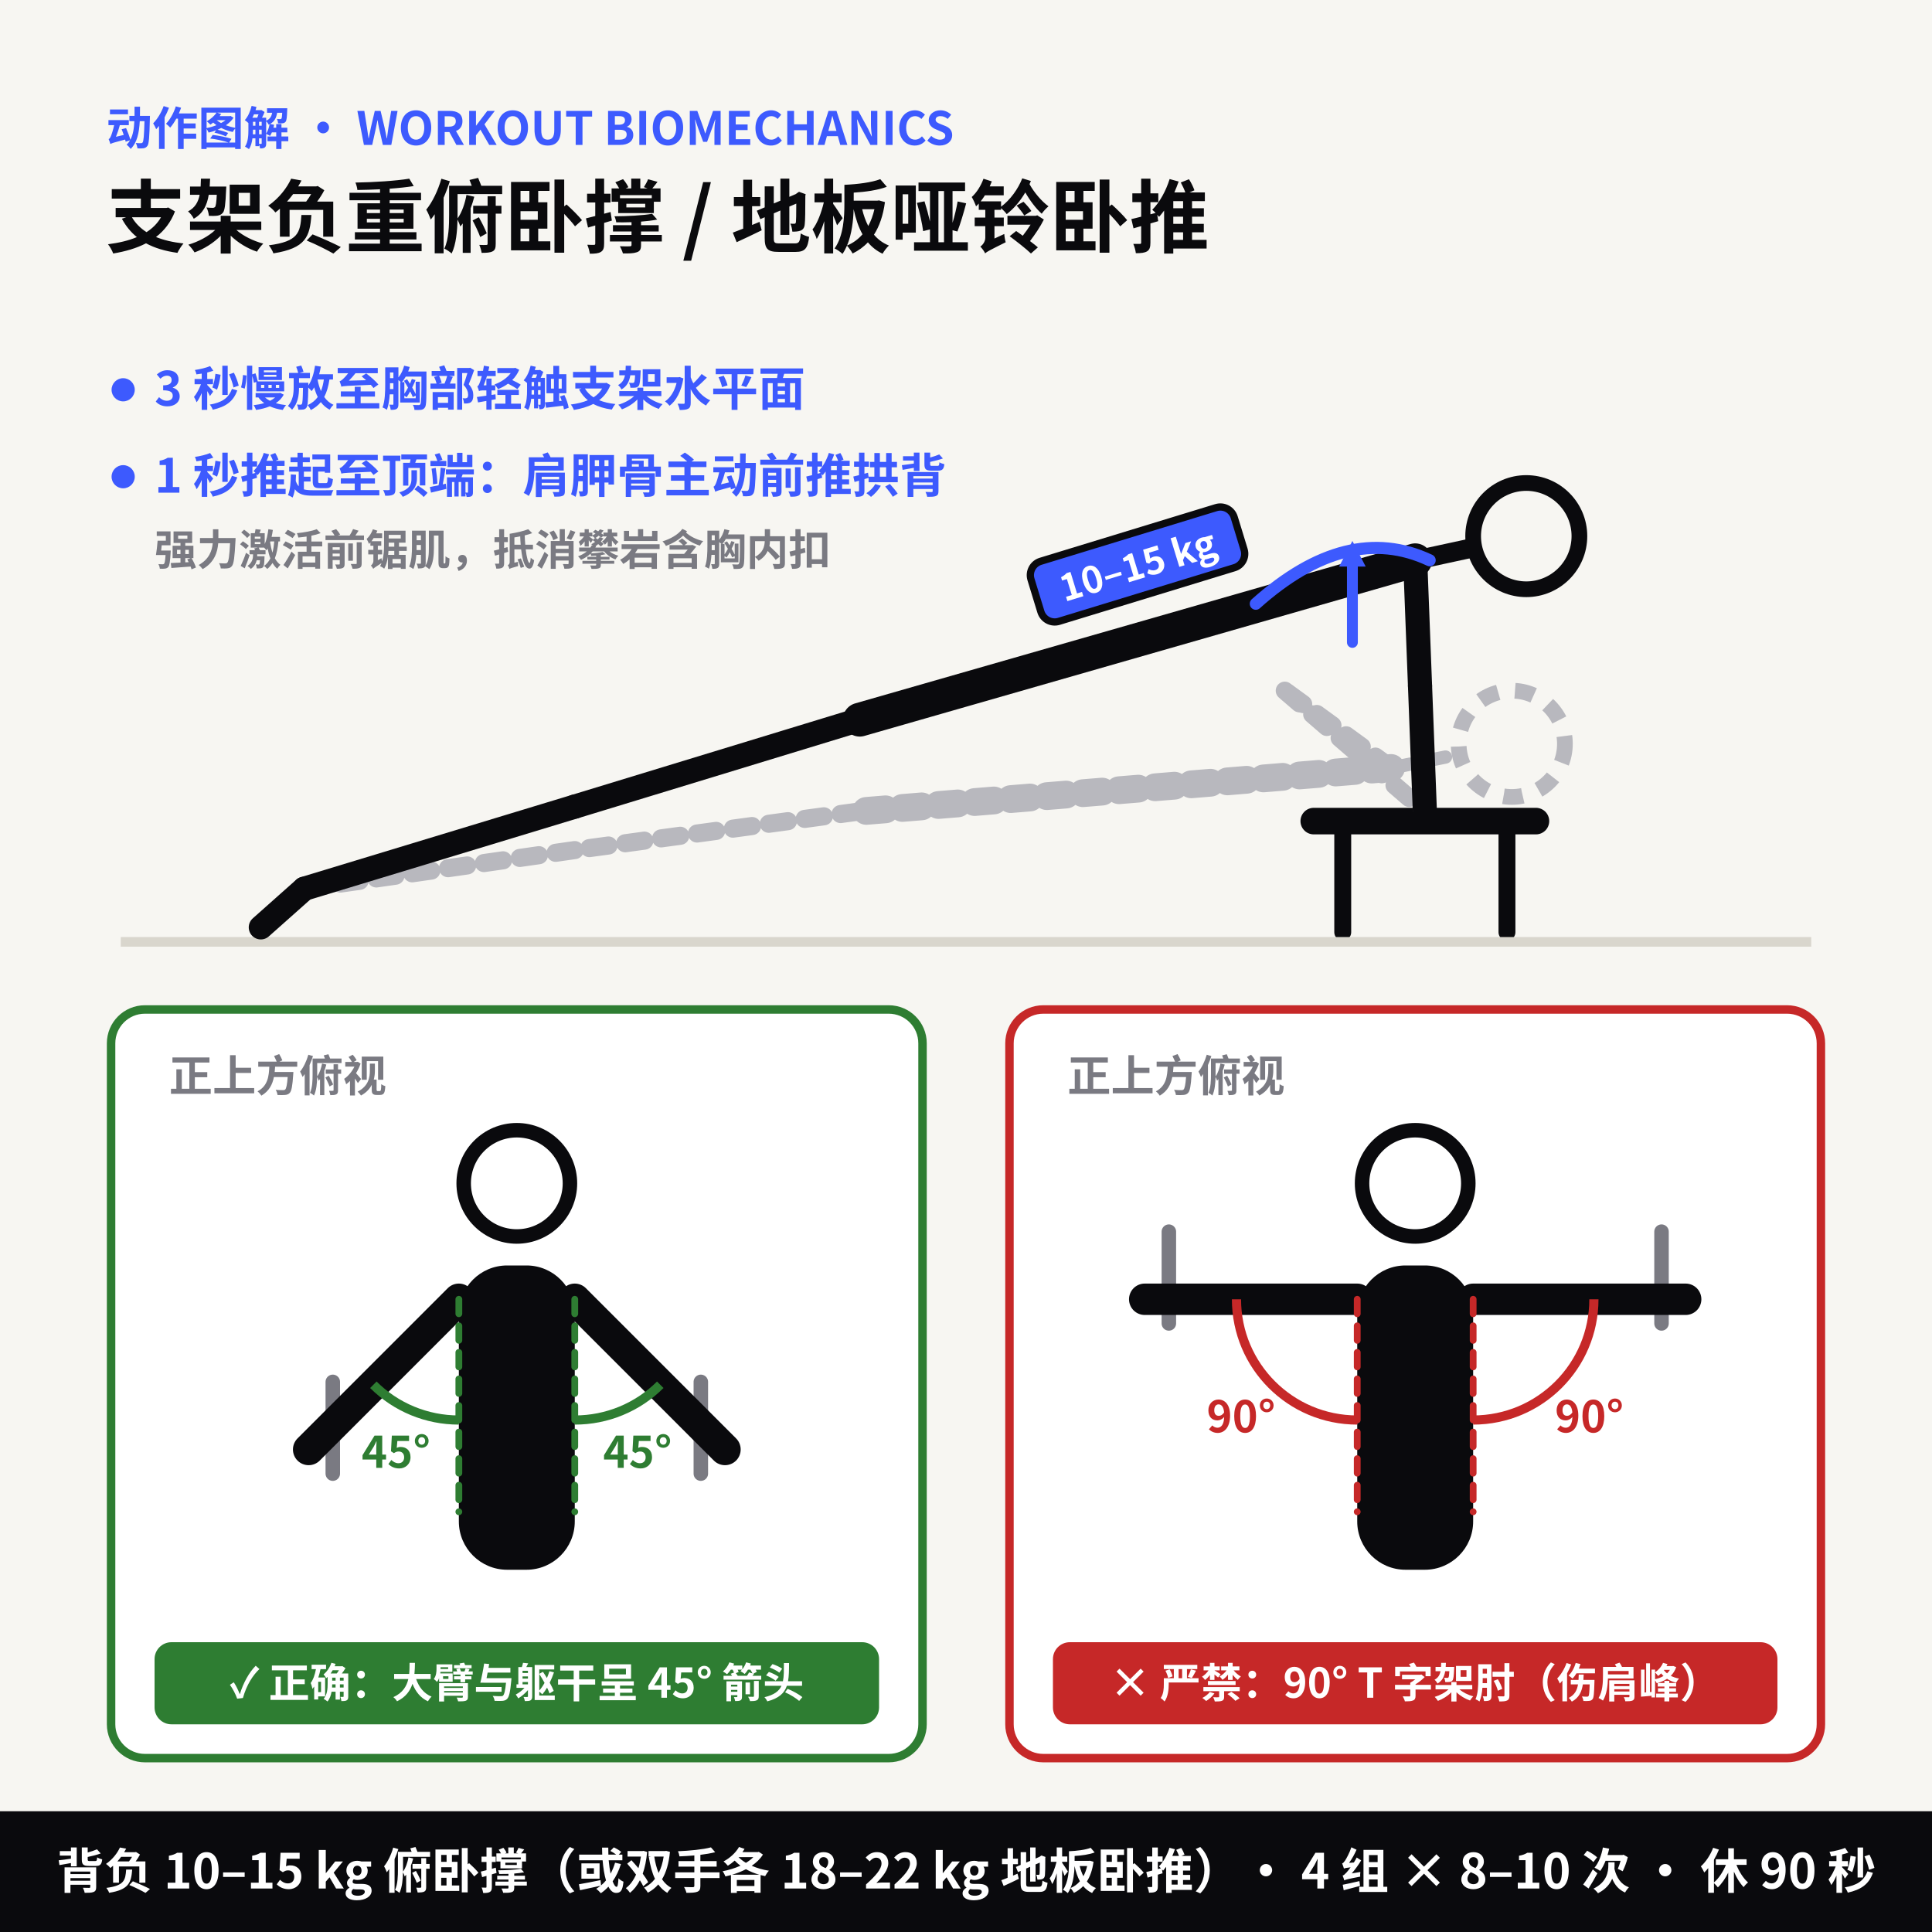
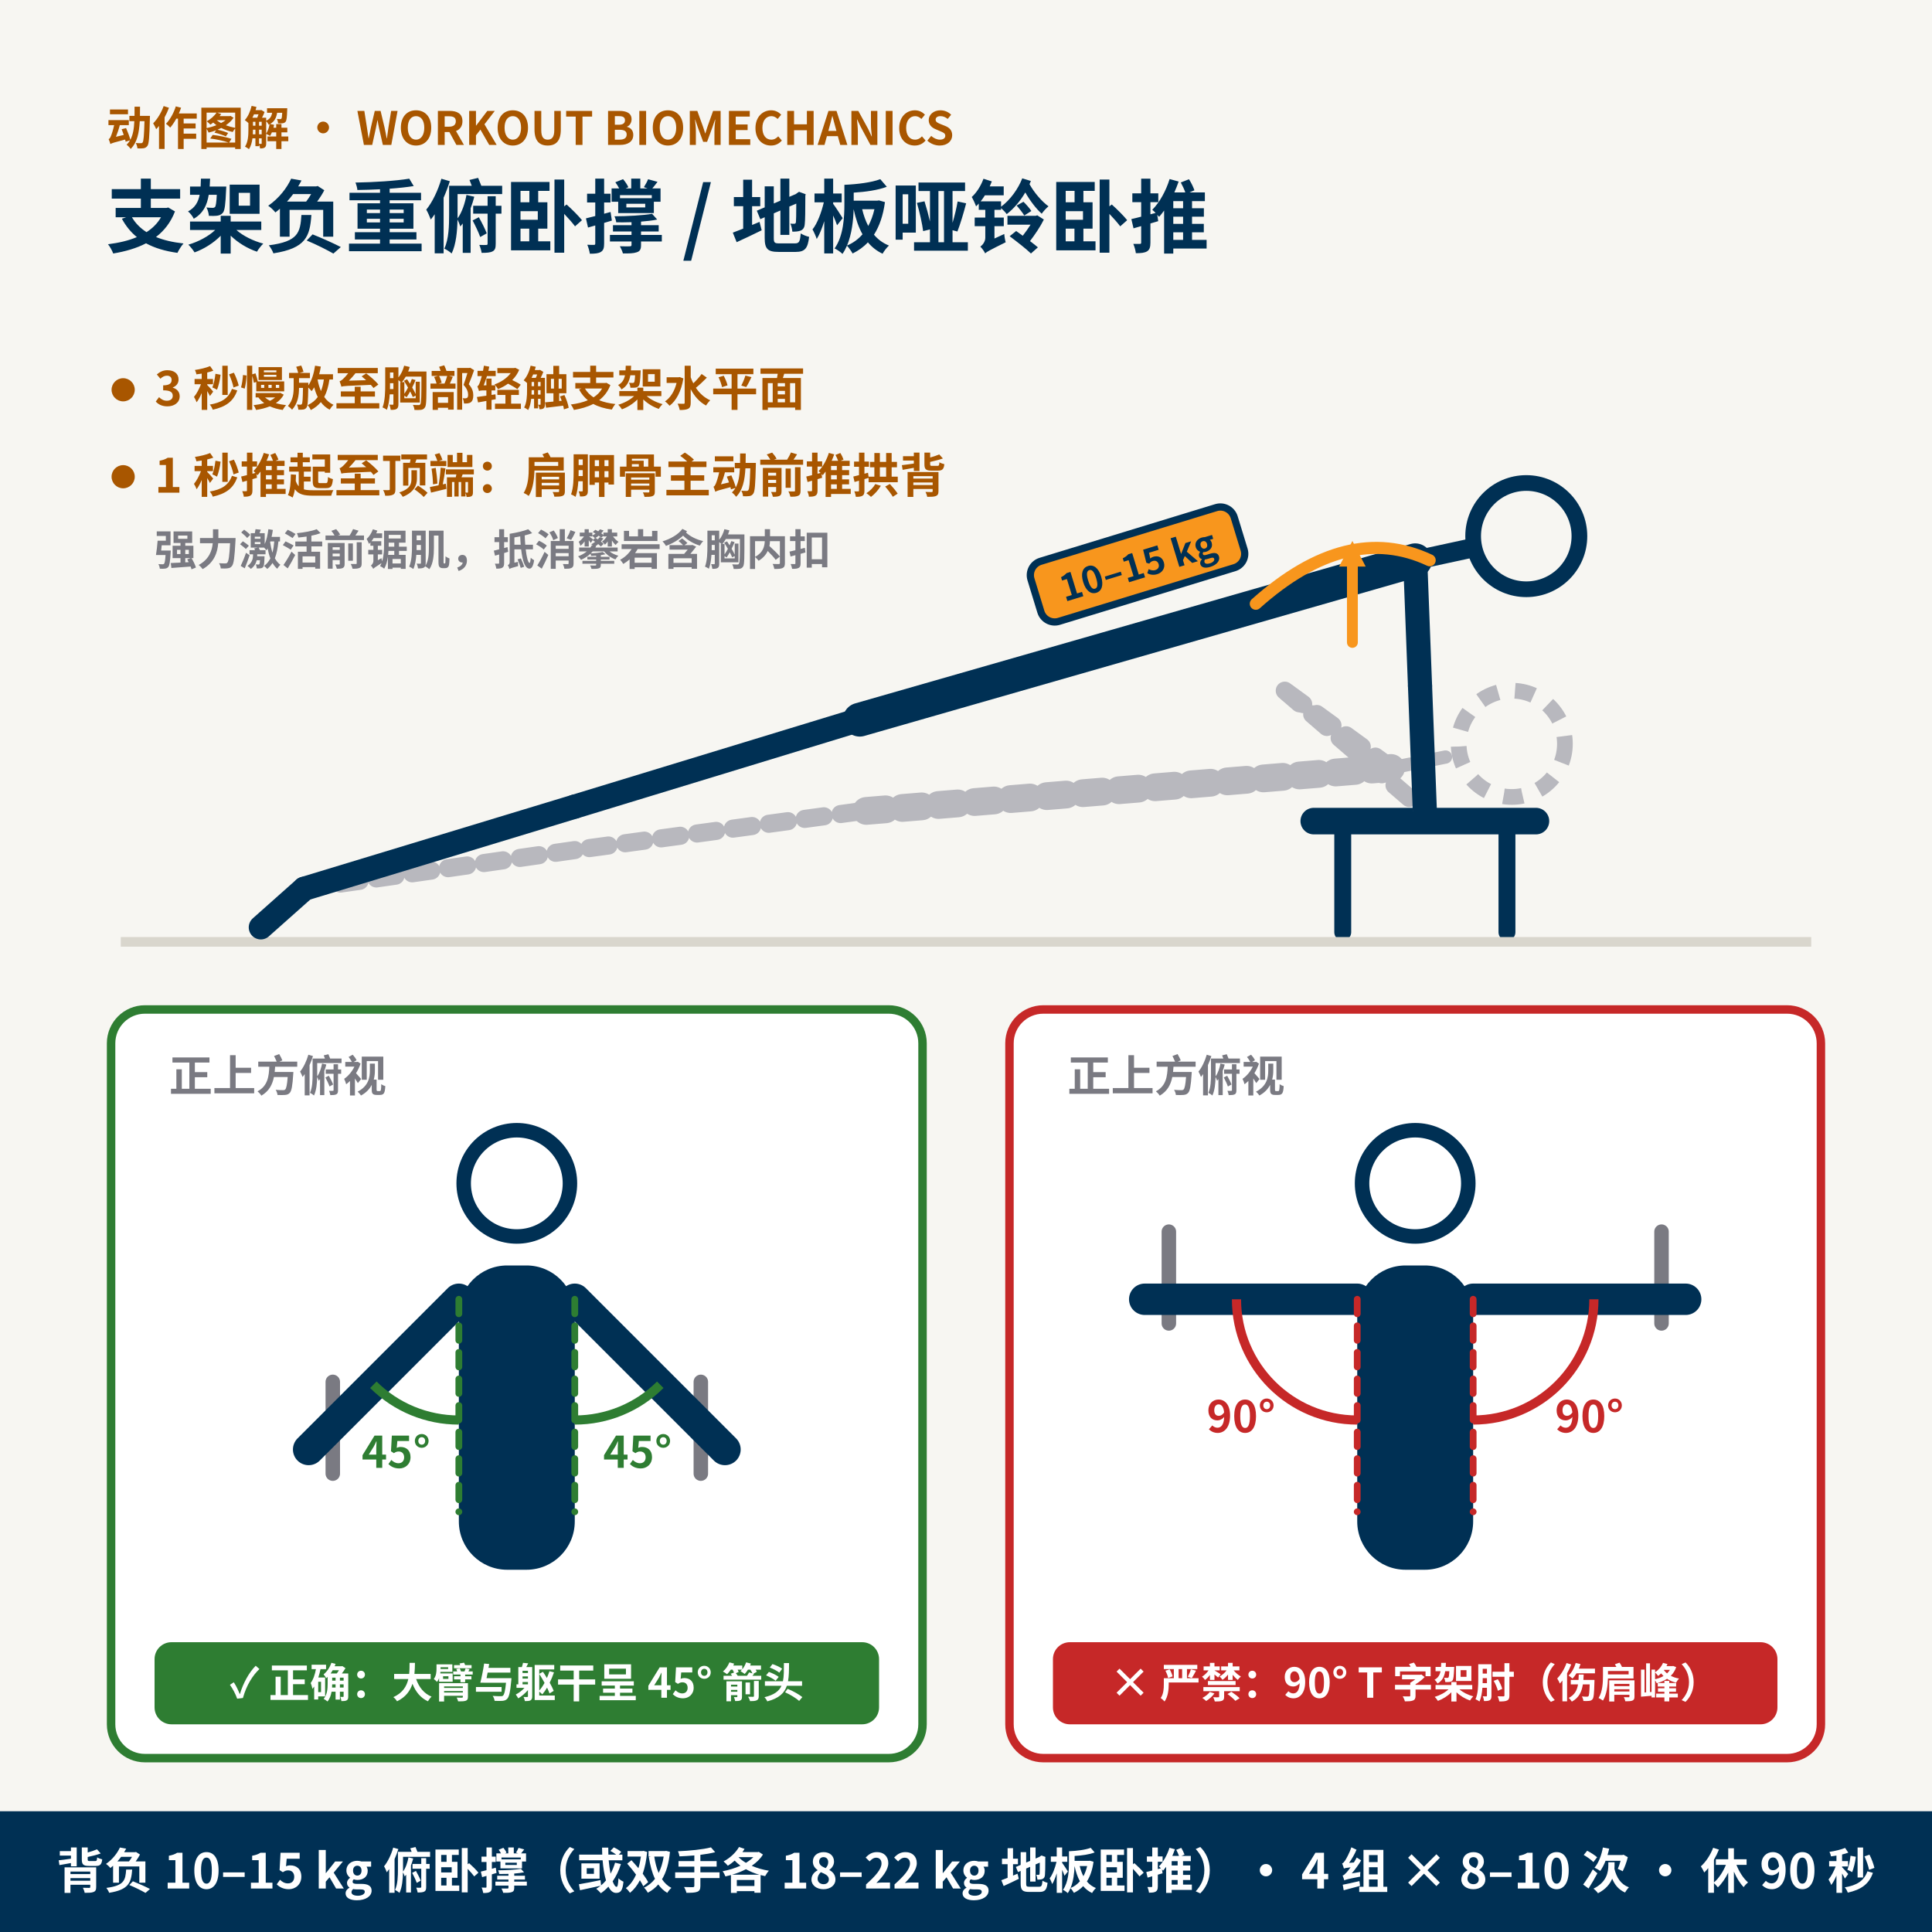
<svg xmlns="http://www.w3.org/2000/svg" viewBox="0 0 800 800" width="800" height="800">
  <rect width="800" height="800" fill="#f7f6f2" />
-   <text x="44.0" y="60.0" font-family="Noto Sans CJK SC, Noto Sans SC, PingFang SC, sans-serif" font-size="19" font-weight="800" fill="#3d5afe" text-anchor="start">动作图解 · WORKOUT BIOMECHANICS</text>
-   <text x="44.0" y="102.0" font-family="Noto Sans CJK SC, Noto Sans SC, PingFang SC, sans-serif" font-size="33" font-weight="900" fill="#0a0a0d" text-anchor="start">支架负重俯卧撑 / 地板哑铃卧推</text>
-   <polyline points="556.0,344.0 556.0,386.0" fill="none" stroke="#0a0a0d" stroke-width="7" stroke-linecap="round" stroke-linejoin="round" />
-   <polyline points="624.0,344.0 624.0,386.0" fill="none" stroke="#0a0a0d" stroke-width="7" stroke-linecap="round" stroke-linejoin="round" />
-   <polyline points="544.0,340.0 636.0,340.0" fill="none" stroke="#0a0a0d" stroke-width="11" stroke-linecap="round" stroke-linejoin="round" />
+   <text x="44.0" y="60.0" font-family="Noto Sans CJK SC, Noto Sans SC, PingFang SC, sans-serif" font-size="19" font-weight="800" fill="#a85600" text-anchor="start">动作图解 · WORKOUT BIOMECHANICS</text>
+   <text x="44.0" y="102.0" font-family="Noto Sans CJK SC, Noto Sans SC, PingFang SC, sans-serif" font-size="33" font-weight="900" fill="#003054" text-anchor="start">支架负重俯卧撑 / 地板哑铃卧推</text>
+   <polyline points="556.0,344.0 556.0,386.0" fill="none" stroke="#003054" stroke-width="7" stroke-linecap="round" stroke-linejoin="round" />
+   <polyline points="624.0,344.0 624.0,386.0" fill="none" stroke="#003054" stroke-width="7" stroke-linecap="round" stroke-linejoin="round" />
+   <polyline points="544.0,340.0 636.0,340.0" fill="none" stroke="#003054" stroke-width="11" stroke-linecap="round" stroke-linejoin="round" />
  <polyline points="50.0,390.0 750.0,390.0" fill="none" stroke="#d9d6cd" stroke-width="4" stroke-linecap="butt" stroke-linejoin="round" />
  <polyline points="576.0,318.0 356.0,336.0" fill="none" stroke="#b8b8be" stroke-width="11.5" stroke-linecap="round" stroke-linejoin="round" stroke-dasharray="8 7" />
  <polyline points="356.0,336.0 238.0,352.0" fill="none" stroke="#b8b8be" stroke-width="7.5" stroke-linecap="round" stroke-linejoin="round" stroke-dasharray="8 7" />
  <polyline points="238.0,352.0 126.0,368.0" fill="none" stroke="#b8b8be" stroke-width="7.5" stroke-linecap="round" stroke-linejoin="round" stroke-dasharray="8 7" />
  <polyline points="126.0,368.0 108.0,384.0" fill="none" stroke="#b8b8be" stroke-width="7.5" stroke-linecap="round" stroke-linejoin="round" stroke-dasharray="8 7" />
  <polyline points="576.0,318.0 532.0,286.0" fill="none" stroke="#b8b8be" stroke-width="7.5" stroke-linecap="round" stroke-linejoin="round" stroke-dasharray="8 7" />
  <polyline points="532.0,286.0 590.0,336.0" fill="none" stroke="#b8b8be" stroke-width="7.5" stroke-linecap="round" stroke-linejoin="round" stroke-dasharray="8 7" />
  <polyline points="576.0,318.0 604.4,312.3" fill="none" stroke="#b8b8be" stroke-width="5.5" stroke-linecap="round" stroke-linejoin="round" stroke-dasharray="8 7" />
  <circle cx="626.0" cy="308.0" r="22.0" fill="#f7f6f2" stroke="#b8b8be" stroke-width="6.5" stroke-dasharray="8 7" />
-   <polyline points="586.0,232.0 356.0,298.0" fill="none" stroke="#0a0a0d" stroke-width="14" stroke-linecap="round" stroke-linejoin="round" />
-   <polyline points="356.0,298.0 238.0,334.0" fill="none" stroke="#0a0a0d" stroke-width="10" stroke-linecap="round" stroke-linejoin="round" />
-   <polyline points="238.0,334.0 126.0,368.0" fill="none" stroke="#0a0a0d" stroke-width="10" stroke-linecap="round" stroke-linejoin="round" />
-   <polyline points="126.0,368.0 108.0,384.0" fill="none" stroke="#0a0a0d" stroke-width="10" stroke-linecap="round" stroke-linejoin="round" />
-   <polyline points="586.0,232.0 588.0,284.0" fill="none" stroke="#0a0a0d" stroke-width="10" stroke-linecap="round" stroke-linejoin="round" />
-   <polyline points="588.0,284.0 590.0,336.0" fill="none" stroke="#0a0a0d" stroke-width="10" stroke-linecap="round" stroke-linejoin="round" />
-   <polyline points="586.0,232.0 610.5,226.7" fill="none" stroke="#0a0a0d" stroke-width="8" stroke-linecap="round" stroke-linejoin="round" />
-   <circle cx="632.0" cy="222.0" r="22.0" fill="#f7f6f2" stroke="#0a0a0d" stroke-width="6.5" />
-   <path d="M520,250 Q558,216 592,232" fill="none" stroke="#3d5afe" stroke-width="5" stroke-linecap="round" stroke-linejoin="round" />
-   <polyline points="560.0,266.0 560.0,230.6" fill="none" stroke="#3d5afe" stroke-width="4.5" stroke-linecap="round" stroke-linejoin="round" />
-   <polygon points="560.0,224.0 565.5,234.6 554.5,234.6" fill="#3d5afe" />
+   <polyline points="586.0,232.0 356.0,298.0" fill="none" stroke="#003054" stroke-width="14" stroke-linecap="round" stroke-linejoin="round" />
+   <polyline points="356.0,298.0 238.0,334.0" fill="none" stroke="#003054" stroke-width="10" stroke-linecap="round" stroke-linejoin="round" />
+   <polyline points="238.0,334.0 126.0,368.0" fill="none" stroke="#003054" stroke-width="10" stroke-linecap="round" stroke-linejoin="round" />
+   <polyline points="126.0,368.0 108.0,384.0" fill="none" stroke="#003054" stroke-width="10" stroke-linecap="round" stroke-linejoin="round" />
+   <polyline points="586.0,232.0 588.0,284.0" fill="none" stroke="#003054" stroke-width="10" stroke-linecap="round" stroke-linejoin="round" />
+   <polyline points="588.0,284.0 590.0,336.0" fill="none" stroke="#003054" stroke-width="10" stroke-linecap="round" stroke-linejoin="round" />
+   <polyline points="586.0,232.0 610.5,226.7" fill="none" stroke="#003054" stroke-width="8" stroke-linecap="round" stroke-linejoin="round" />
+   <circle cx="632.0" cy="222.0" r="22.0" fill="#f7f6f2" stroke="#003054" stroke-width="6.5" />
+   <path d="M520,250 Q558,216 592,232" fill="none" stroke="#f8961d" stroke-width="5" stroke-linecap="round" stroke-linejoin="round" />
+   <polyline points="560.0,266.0 560.0,230.6" fill="none" stroke="#f8961d" stroke-width="4.5" stroke-linecap="round" stroke-linejoin="round" />
+   <polygon points="560.0,224.0 565.5,234.6 554.5,234.6" fill="#f8961d" />
  <g transform="translate(476,250) rotate(-17)">
-     <rect x="-44.0" y="-30.0" width="88.0" height="26.0" rx="6" fill="#3d5afe" stroke="#0a0a0d" stroke-width="3" />
-     <text x="0.0" y="-11.0" font-family="Noto Sans CJK SC, Noto Sans SC, PingFang SC, sans-serif" font-size="15.5" font-weight="800" fill="#fff" text-anchor="middle">10–15 kg</text>
+     <rect x="-44.0" y="-30.0" width="88.0" height="26.0" rx="6" fill="#f8961d" stroke="#003054" stroke-width="3" />
+     <text x="0.0" y="-11.0" font-family="Noto Sans CJK SC, Noto Sans SC, PingFang SC, sans-serif" font-size="15.5" font-weight="800" fill="#003054" text-anchor="middle">10–15 kg</text>
  </g>
-   <circle cx="51.0" cy="161.4" r="4.8" fill="#3d5afe" />
-   <text x="64.0" y="168.0" font-family="Noto Sans CJK SC, Noto Sans SC, PingFang SC, sans-serif" font-size="19.5" font-weight="700" fill="#3d5afe" text-anchor="start">3 秒慢放至胸部轻触支架水平面</text>
-   <circle cx="51.0" cy="197.4" r="4.8" fill="#3d5afe" />
-   <text x="64.0" y="204.0" font-family="Noto Sans CJK SC, Noto Sans SC, PingFang SC, sans-serif" font-size="19.5" font-weight="700" fill="#3d5afe" text-anchor="start">1 秒推起至顶端：肩胛骨主动前推拱背</text>
+   <circle cx="51.0" cy="161.4" r="4.8" fill="#a85600" />
+   <text x="64.0" y="168.0" font-family="Noto Sans CJK SC, Noto Sans SC, PingFang SC, sans-serif" font-size="19.5" font-weight="700" fill="#a85600" text-anchor="start">3 秒慢放至胸部轻触支架水平面</text>
+   <circle cx="51.0" cy="197.4" r="4.8" fill="#a85600" />
+   <text x="64.0" y="204.0" font-family="Noto Sans CJK SC, Noto Sans SC, PingFang SC, sans-serif" font-size="19.5" font-weight="700" fill="#a85600" text-anchor="start">1 秒推起至顶端：肩胛骨主动前推拱背</text>
  <text x="64.0" y="234.0" font-family="Noto Sans CJK SC, Noto Sans SC, PingFang SC, sans-serif" font-size="17.5" font-weight="700" fill="#7a7a82" text-anchor="start">强力激活前锯肌，抵消攀岩含胸内扣</text>
  <rect x="46.0" y="418.0" width="336.0" height="310.0" rx="14" fill="#fff" stroke="#2e7d32" stroke-width="3.5" />
  <text x="70.0" y="452.0" font-family="Noto Sans CJK SC, Noto Sans SC, PingFang SC, sans-serif" font-size="18" font-weight="700" fill="#7a7a82" text-anchor="start">正上方俯视</text>
-   <rect x="190.0" y="524.0" width="48.0" height="126.0" rx="20" fill="#0a0a0d" stroke="#0a0a0d" stroke-width="0" />
-   <circle cx="214.0" cy="490.0" r="22.0" fill="#fff" stroke="#0a0a0d" stroke-width="6" />
+   <rect x="190.0" y="524.0" width="48.0" height="126.0" rx="20" fill="#003054" stroke="#003054" stroke-width="0" />
+   <circle cx="214.0" cy="490.0" r="22.0" fill="#fff" stroke="#003054" stroke-width="6" />
  <polyline points="137.8,572.2 137.8,610.2" fill="none" stroke="#7a7a82" stroke-width="6" stroke-linecap="round" stroke-linejoin="round" />
-   <polyline points="190.0,538.0 127.8,600.2" fill="none" stroke="#0a0a0d" stroke-width="13" stroke-linecap="round" stroke-linejoin="round" />
+   <polyline points="190.0,538.0 127.8,600.2" fill="none" stroke="#003054" stroke-width="13" stroke-linecap="round" stroke-linejoin="round" />
  <polyline points="190.0,538.0 190.0,626.0" fill="none" stroke="#2e7d32" stroke-width="2.8" stroke-linecap="round" stroke-linejoin="round" stroke-dasharray="6 5" />
  <path d="M190.0,588.0 A50,50 0 0 1 154.6,573.4" fill="none" stroke="#2e7d32" stroke-width="3.8" />
  <text x="164.0" y="607.8" font-family="Noto Sans CJK SC, Noto Sans SC, PingFang SC, sans-serif" font-size="18" font-weight="800" fill="#2e7d32" text-anchor="middle">45°</text>
  <polyline points="290.2,572.2 290.2,610.2" fill="none" stroke="#7a7a82" stroke-width="6" stroke-linecap="round" stroke-linejoin="round" />
-   <polyline points="238.0,538.0 300.2,600.2" fill="none" stroke="#0a0a0d" stroke-width="13" stroke-linecap="round" stroke-linejoin="round" />
+   <polyline points="238.0,538.0 300.2,600.2" fill="none" stroke="#003054" stroke-width="13" stroke-linecap="round" stroke-linejoin="round" />
  <polyline points="238.0,538.0 238.0,626.0" fill="none" stroke="#2e7d32" stroke-width="2.8" stroke-linecap="round" stroke-linejoin="round" stroke-dasharray="6 5" />
  <path d="M238.0,588.0 A50,50 0 0 0 273.4,573.4" fill="none" stroke="#2e7d32" stroke-width="3.8" />
  <text x="264.0" y="607.8" font-family="Noto Sans CJK SC, Noto Sans SC, PingFang SC, sans-serif" font-size="18" font-weight="800" fill="#2e7d32" text-anchor="middle">45°</text>
  <rect x="64.0" y="680.0" width="300.0" height="34.0" rx="7" fill="#2e7d32" stroke="#2e7d32" stroke-width="0" />
  <text x="214.0" y="703.0" font-family="Noto Sans CJK SC, Noto Sans SC, PingFang SC, sans-serif" font-size="17" font-weight="800" fill="#fff" text-anchor="middle">✓ 正确：大臂与躯干呈 45° 箭头</text>
  <rect x="418.0" y="418.0" width="336.0" height="310.0" rx="14" fill="#fff" stroke="#c62828" stroke-width="3.5" />
  <text x="442.0" y="452.0" font-family="Noto Sans CJK SC, Noto Sans SC, PingFang SC, sans-serif" font-size="18" font-weight="700" fill="#7a7a82" text-anchor="start">正上方俯视</text>
-   <rect x="562.0" y="524.0" width="48.0" height="126.0" rx="20" fill="#0a0a0d" stroke="#0a0a0d" stroke-width="0" />
-   <circle cx="586.0" cy="490.0" r="22.0" fill="#fff" stroke="#0a0a0d" stroke-width="6" />
+   <rect x="562.0" y="524.0" width="48.0" height="126.0" rx="20" fill="#003054" stroke="#003054" stroke-width="0" />
+   <circle cx="586.0" cy="490.0" r="22.0" fill="#fff" stroke="#003054" stroke-width="6" />
  <polyline points="484.0,510.0 484.0,548.0" fill="none" stroke="#7a7a82" stroke-width="6" stroke-linecap="round" stroke-linejoin="round" />
-   <polyline points="562.0,538.0 474.0,538.0" fill="none" stroke="#0a0a0d" stroke-width="13" stroke-linecap="round" stroke-linejoin="round" />
+   <polyline points="562.0,538.0 474.0,538.0" fill="none" stroke="#003054" stroke-width="13" stroke-linecap="round" stroke-linejoin="round" />
  <polyline points="562.0,538.0 562.0,626.0" fill="none" stroke="#c62828" stroke-width="2.8" stroke-linecap="round" stroke-linejoin="round" stroke-dasharray="6 5" />
  <path d="M562.0,588.0 A50,50 0 0 1 512.0,538.0" fill="none" stroke="#c62828" stroke-width="3.8" />
  <text x="513.9" y="593.1" font-family="Noto Sans CJK SC, Noto Sans SC, PingFang SC, sans-serif" font-size="18" font-weight="800" fill="#c62828" text-anchor="middle">90°</text>
  <polyline points="688.0,510.0 688.0,548.0" fill="none" stroke="#7a7a82" stroke-width="6" stroke-linecap="round" stroke-linejoin="round" />
-   <polyline points="610.0,538.0 698.0,538.0" fill="none" stroke="#0a0a0d" stroke-width="13" stroke-linecap="round" stroke-linejoin="round" />
+   <polyline points="610.0,538.0 698.0,538.0" fill="none" stroke="#003054" stroke-width="13" stroke-linecap="round" stroke-linejoin="round" />
  <polyline points="610.0,538.0 610.0,626.0" fill="none" stroke="#c62828" stroke-width="2.8" stroke-linecap="round" stroke-linejoin="round" stroke-dasharray="6 5" />
  <path d="M610.0,588.0 A50,50 0 0 0 660.0,538.0" fill="none" stroke="#c62828" stroke-width="3.8" />
  <text x="658.1" y="593.1" font-family="Noto Sans CJK SC, Noto Sans SC, PingFang SC, sans-serif" font-size="18" font-weight="800" fill="#c62828" text-anchor="middle">90°</text>
  <rect x="436.0" y="680.0" width="300.0" height="34.0" rx="7" fill="#c62828" stroke="#c62828" stroke-width="0" />
  <text x="586.0" y="703.0" font-family="Noto Sans CJK SC, Noto Sans SC, PingFang SC, sans-serif" font-size="17" font-weight="800" fill="#fff" text-anchor="middle">× 严禁：90° T 字架肘（伤肩峰）</text>
-   <rect x="0" y="750" width="800" height="50" fill="#0a0a0d" />
+   <rect x="0" y="750" width="800" height="50" fill="#003054" />
  <text x="400.0" y="782.0" font-family="Noto Sans CJK SC, Noto Sans SC, PingFang SC, sans-serif" font-size="20" font-weight="700" fill="#fff" text-anchor="middle">背负 10–15 kg 俯卧撑（或双手各 18–22 kg 地板卧推）· 4 组 × 8–10 次 · 休 90 秒</text>
</svg>
